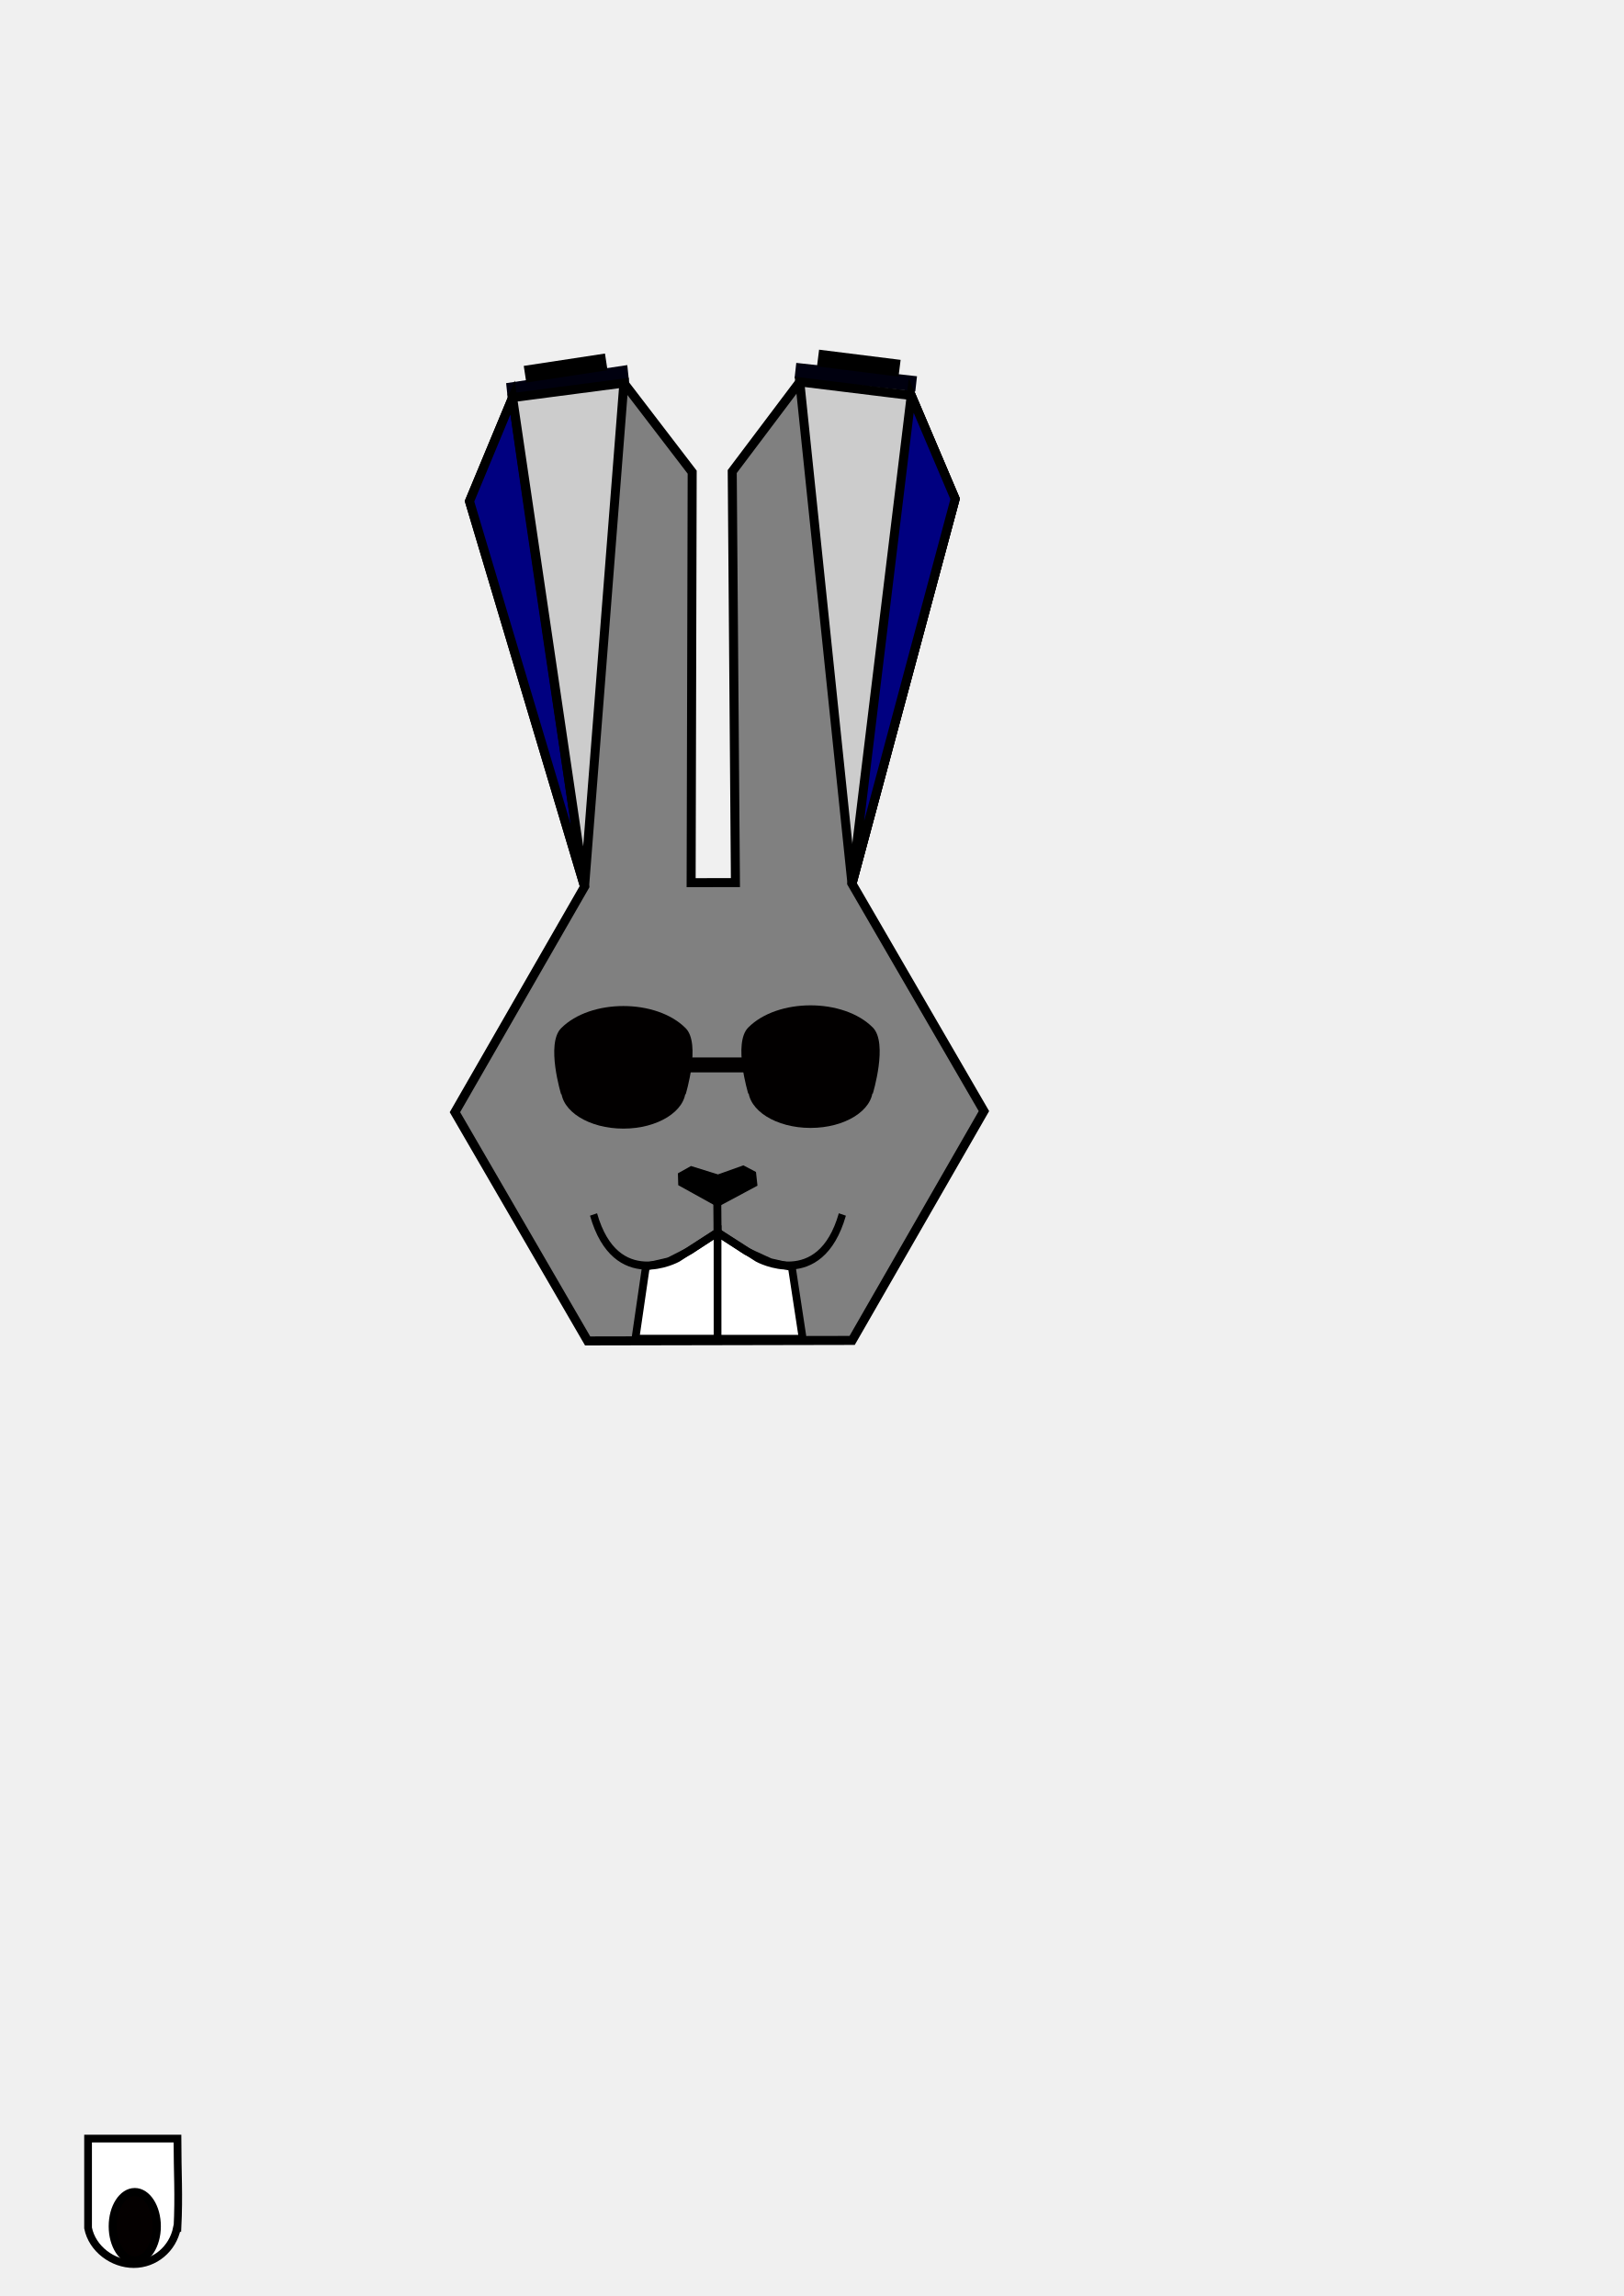
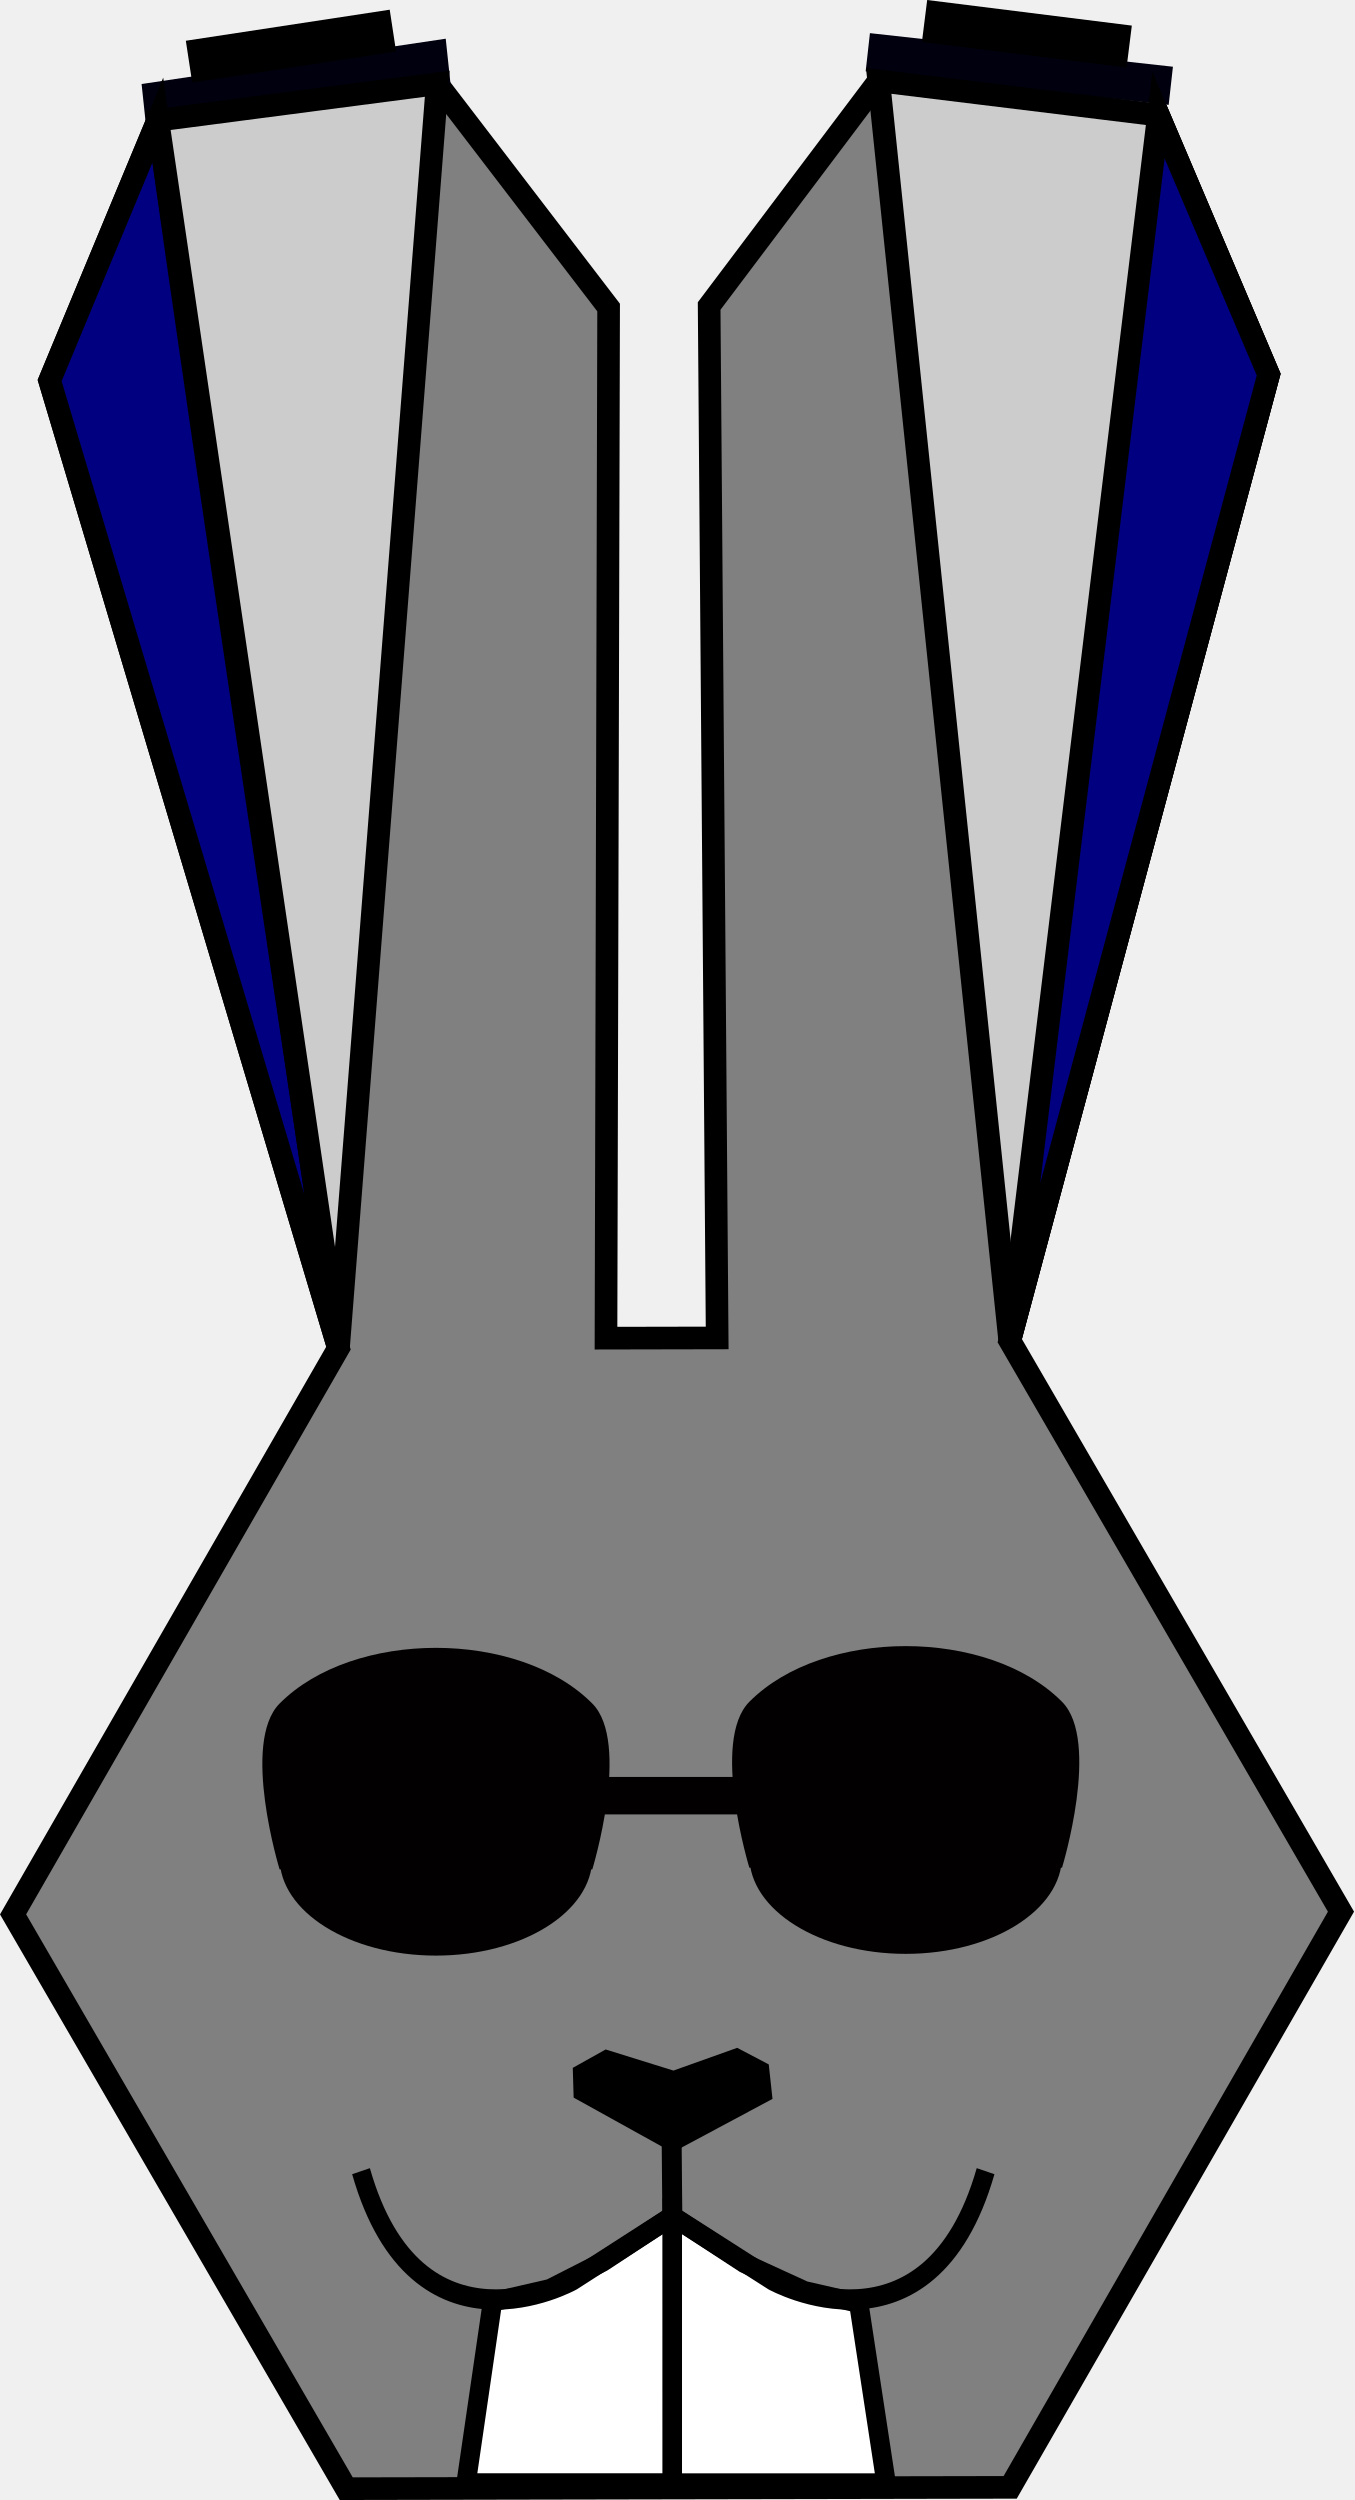
- <svg xmlns="http://www.w3.org/2000/svg" width="210mm" height="297mm" viewBox="0 0 210 297" version="1.1" id="svg4970">
+ <svg xmlns="http://www.w3.org/2000/svg" width="69.764mm" height="128.809mm" viewBox="0 0 69.764 128.809" version="1.1" id="svg4970">
  <defs id="defs4964" />
-   <g id="layer1">
+   <g id="layer1" transform="translate(-58.16443,-45.23251)">
    <g id="g5643" transform="translate(-3.779762,4.787698)">
      <path id="path4980" d="m 107.218,44.611 -8.736,11.6 0.413,53.169 -5.728,0.012 0.135,-53.102 -8.829,-11.53 -14.4,1.881 -5.571,13.411 14.882,49.853 -16.766,29.175 17.165,29.591 34.209,-0.069 17.044,-29.661 -17.066,-29.421 13.341,-49.775 -5.677,-13.366 z" style="fill:#808080;fill-opacity:1;stroke:#000000;stroke-width:1.166;stroke-miterlimit:4;stroke-dasharray:none;stroke-opacity:1" />
      <rect transform="matrix(0.9890791,-0.1473855,0.1053292,0.9944374,0,0)" y="54.539" x="64.196" height="2.333" width="15.843" id="rect5589" style="fill:#00000f;fill-opacity:1;stroke:none;stroke-width:1.091;stroke-miterlimit:4;stroke-dasharray:none;stroke-opacity:1" />
      <rect transform="matrix(-0.9939162,-0.1101389,-0.1107857,0.9938443,0,0)" y="30.137" x="-126.486" height="1.978" width="15.707" id="rect5589-4" style="fill:#00000f;fill-opacity:1;stroke:none;stroke-width:1;stroke-miterlimit:4;stroke-dasharray:none;stroke-opacity:1" />
      <g id="g5788" transform="translate(-16.99294,169.5895)">
-         <path id="rect5685" d="m 32.163,102.259 v 11.56 0 c 0.538,2.717 3.197,4.671 5.908,4.674 2.713,3e-5 5.051,-1.955 5.589,-4.674 h 0.063 c 0.217,-4.287 0.003,-7.035 0,-11.56 z" style="fill:#ffffff;fill-opacity:1;stroke:#000000;stroke-width:1;stroke-miterlimit:4;stroke-dasharray:none;stroke-opacity:1" />
+         <path id="rect5685" d="m 32.163,102.259 0,11.56 0,0 c 0.538,2.717 3.197,4.671 5.908,4.674 2.713,3e-5 5.051,-1.955 5.589,-4.674 l 0.063,0 c 0.217,-4.287 0.003,-7.035 0,-11.56 z" style="fill:#ffffff;fill-opacity:1;stroke:#000000;stroke-width:1;stroke-miterlimit:4;stroke-dasharray:none;stroke-opacity:1" />
        <ellipse ry="4.428" rx="2.848" cy="113.605" cx="38.203" id="path5718" style="fill:#040000;fill-opacity:1;stroke:#000000;stroke-width:1.052;stroke-miterlimit:4;stroke-dasharray:none;stroke-opacity:1" />
      </g>
      <path id="path4980-3" d="M 79.383,109.904 C 76.288,88.815 73.039,67.748 70.073,46.641 l -5.571,13.411 z" style="fill:#000080;fill-opacity:1;stroke:#000000;stroke-width:1.166;stroke-miterlimit:4;stroke-dasharray:none;stroke-opacity:1" />
      <path id="path4980-8" d="m 107.218,44.611 6.751,64.908 13.341,-49.775 -5.677,-13.366 z" style="fill:#cccccc;fill-opacity:1;stroke:#000000;stroke-width:1.166;stroke-miterlimit:4;stroke-dasharray:none;stroke-opacity:1" />
      <path id="path4980-7" d="m 127.31,59.744 -5.677,-13.366 -7.664,63.141 z" style="fill:#000080;fill-opacity:1;stroke:#000000;stroke-width:1.166;stroke-miterlimit:4;stroke-dasharray:none;stroke-opacity:1" />
      <path id="path4980-3-3" d="M 79.383,109.904 84.472,44.76 70.073,46.641 Z" style="fill:#cccccc;fill-opacity:1;stroke:#000000;stroke-width:1.166;stroke-miterlimit:4;stroke-dasharray:none;stroke-opacity:1" />
-       <rect style="fill:#000000;fill-opacity:1;stroke:none;stroke-width:1.122;stroke-miterlimit:4;stroke-dasharray:none;stroke-opacity:1" id="rect6924" width="10.626" height="2.18" x="64.299" y="52.826" transform="rotate(-8.658458)" />
-       <rect style="fill:#000000;fill-opacity:1;stroke:none;stroke-width:1.122;stroke-miterlimit:4;stroke-dasharray:none;stroke-opacity:1" id="rect6924-9" width="10.626" height="2.18" x="113.887" y="26.517" transform="rotate(7.128712)" />
+       <rect style="fill:#000000;fill-opacity:1;stroke:none;stroke-width:1.122;stroke-miterlimit:4;stroke-dasharray:none;stroke-opacity:1" id="rect6924" width="10.626" height="2.18" x="64.299" y="52.826" transform="matrix(0.9886033,-0.1505441,0.1505441,0.9886033,0,0)" />
+       <rect style="fill:#000000;fill-opacity:1;stroke:none;stroke-width:1.122;stroke-miterlimit:4;stroke-dasharray:none;stroke-opacity:1" id="rect6924-9" width="10.626" height="2.18" x="113.887" y="26.517" transform="matrix(0.9922699,0.1240987,-0.1240987,0.9922699,0,0)" />
    </g>
    <path style="fill:#000000;fill-opacity:1;stroke:none;stroke-width:0.704;stroke-miterlimit:4;stroke-dasharray:none;stroke-opacity:1" d="m 97.966,153.375 -5.152,2.758 -5.094,-2.824 -0.044,-1.533 1.693,-0.947 3.494,1.087 3.284,-1.172 1.627,0.855 z" id="path5651" />
-     <path style="fill:#ffffff;fill-opacity:1;stroke:#000000;stroke-width:1;stroke-miterlimit:4;stroke-dasharray:none;stroke-opacity:1" d="m 83.539,163.837 2.973,-0.684 2.702,-1.376 3.591,-2.361 0.003,13.749 H 82.18 Z" id="rect5663" />
-     <path style="fill:#ffffff;fill-opacity:1;stroke:#000000;stroke-width:1;stroke-miterlimit:4;stroke-dasharray:none;stroke-opacity:1" d="m 102.41,163.904 -2.811,-0.645 -3.07,-1.407 -3.725,-2.436 v 13.753 h 11.017 z" id="rect5663-7" />
+     <path style="fill:#ffffff;fill-opacity:1;stroke:#000000;stroke-width:1;stroke-miterlimit:4;stroke-dasharray:none;stroke-opacity:1" d="m 83.539,163.837 2.973,-0.684 2.702,-1.376 3.591,-2.361 0.003,13.749 -10.628,0 z" id="rect5663" />
+     <path style="fill:#ffffff;fill-opacity:1;stroke:#000000;stroke-width:1;stroke-miterlimit:4;stroke-dasharray:none;stroke-opacity:1" d="m 102.41,163.904 -2.811,-0.645 -3.07,-1.407 -3.725,-2.436 0,13.753 11.017,0 z" id="rect5663-7" />
    <g id="g5661" transform="matrix(0.915096,0,0,1.000973,-61.39433,-8.762759)" style="stroke-width:0.836;stroke-miterlimit:4;stroke-dasharray:none">
      <path id="path5613" d="m 150.978,165.701 c 3.142,10.087 11.906,5.622 11.906,5.622 l 5.622,-3.307" style="fill:none;stroke:#000000;stroke-width:1.045;stroke-linecap:butt;stroke-linejoin:miter;stroke-miterlimit:4;stroke-dasharray:none;stroke-opacity:1" />
      <path id="path5613-3" d="m 186.144,165.701 c -3.161,10.086 -11.98,5.622 -11.98,5.622 l -5.657,-3.307" style="fill:none;fill-opacity:1;stroke:#000000;stroke-width:1.045;stroke-linecap:butt;stroke-linejoin:miter;stroke-miterlimit:4;stroke-dasharray:none;stroke-opacity:1" />
      <path id="path5637" d="m 168.467,163.984 0.018,1.901 0.021,2.132" style="fill:none;stroke:#000000;stroke-width:1.123;stroke-linecap:butt;stroke-linejoin:miter;stroke-miterlimit:4;stroke-dasharray:none;stroke-opacity:1" />
    </g>
    <g id="g5802" transform="matrix(1.142213,0,0,1.150872,39.49848,-43.55775)">
      <ellipse ry="4.38" rx="7.053" cy="160.321" cx="36.007" id="path5790" style="fill:#020000;fill-opacity:1;stroke:none;stroke-width:1;stroke-miterlimit:4;stroke-dasharray:none;stroke-opacity:1" />
-       <path id="rect5795" d="m 28.954,153.417 c 3.325,-3.325 10.781,-3.325 14.106,0 1.75,1.75 0,7.424 0,7.424 H 28.954 c 0,0 -1.75,-5.674 0,-7.424 z" style="fill:#020000;fill-opacity:1;stroke:none;stroke-width:0.97;stroke-miterlimit:4;stroke-dasharray:none;stroke-opacity:1" />
+       <path id="rect5795" d="m 28.954,153.417 c 3.325,-3.325 10.781,-3.325 14.106,0 1.75,1.75 0,7.424 0,7.424 l -14.106,0 c 0,0 -1.75,-5.674 0,-7.424 z" style="fill:#020000;fill-opacity:1;stroke:none;stroke-width:0.97;stroke-miterlimit:4;stroke-dasharray:none;stroke-opacity:1" />
    </g>
    <g id="g5802-9" transform="matrix(1.142213,0,0,1.150872,63.70122,-43.64729)">
      <ellipse ry="4.38" rx="7.053" cy="160.321" cx="36.007" id="path5790-9" style="fill:#020000;fill-opacity:1;stroke:none;stroke-width:1;stroke-miterlimit:4;stroke-dasharray:none;stroke-opacity:1" />
-       <path id="rect5795-7" d="m 28.954,153.417 c 3.325,-3.325 10.781,-3.325 14.106,0 1.75,1.75 0,7.424 0,7.424 H 28.954 c 0,0 -1.75,-5.674 0,-7.424 z" style="fill:#020000;fill-opacity:1;stroke:none;stroke-width:0.97;stroke-miterlimit:4;stroke-dasharray:none;stroke-opacity:1" />
+       <path id="rect5795-7" d="m 28.954,153.417 c 3.325,-3.325 10.781,-3.325 14.106,0 1.75,1.75 0,7.424 0,7.424 l -14.106,0 c 0,0 -1.75,-5.674 0,-7.424 z" style="fill:#020000;fill-opacity:1;stroke:none;stroke-width:0.97;stroke-miterlimit:4;stroke-dasharray:none;stroke-opacity:1" />
    </g>
    <rect style="fill:#020000;fill-opacity:1;stroke:none;stroke-width:1.202;stroke-miterlimit:4;stroke-dasharray:none;stroke-opacity:1" id="rect5846" width="9.503" height="1.93" x="87.457" y="136.787" />
  </g>
</svg>
